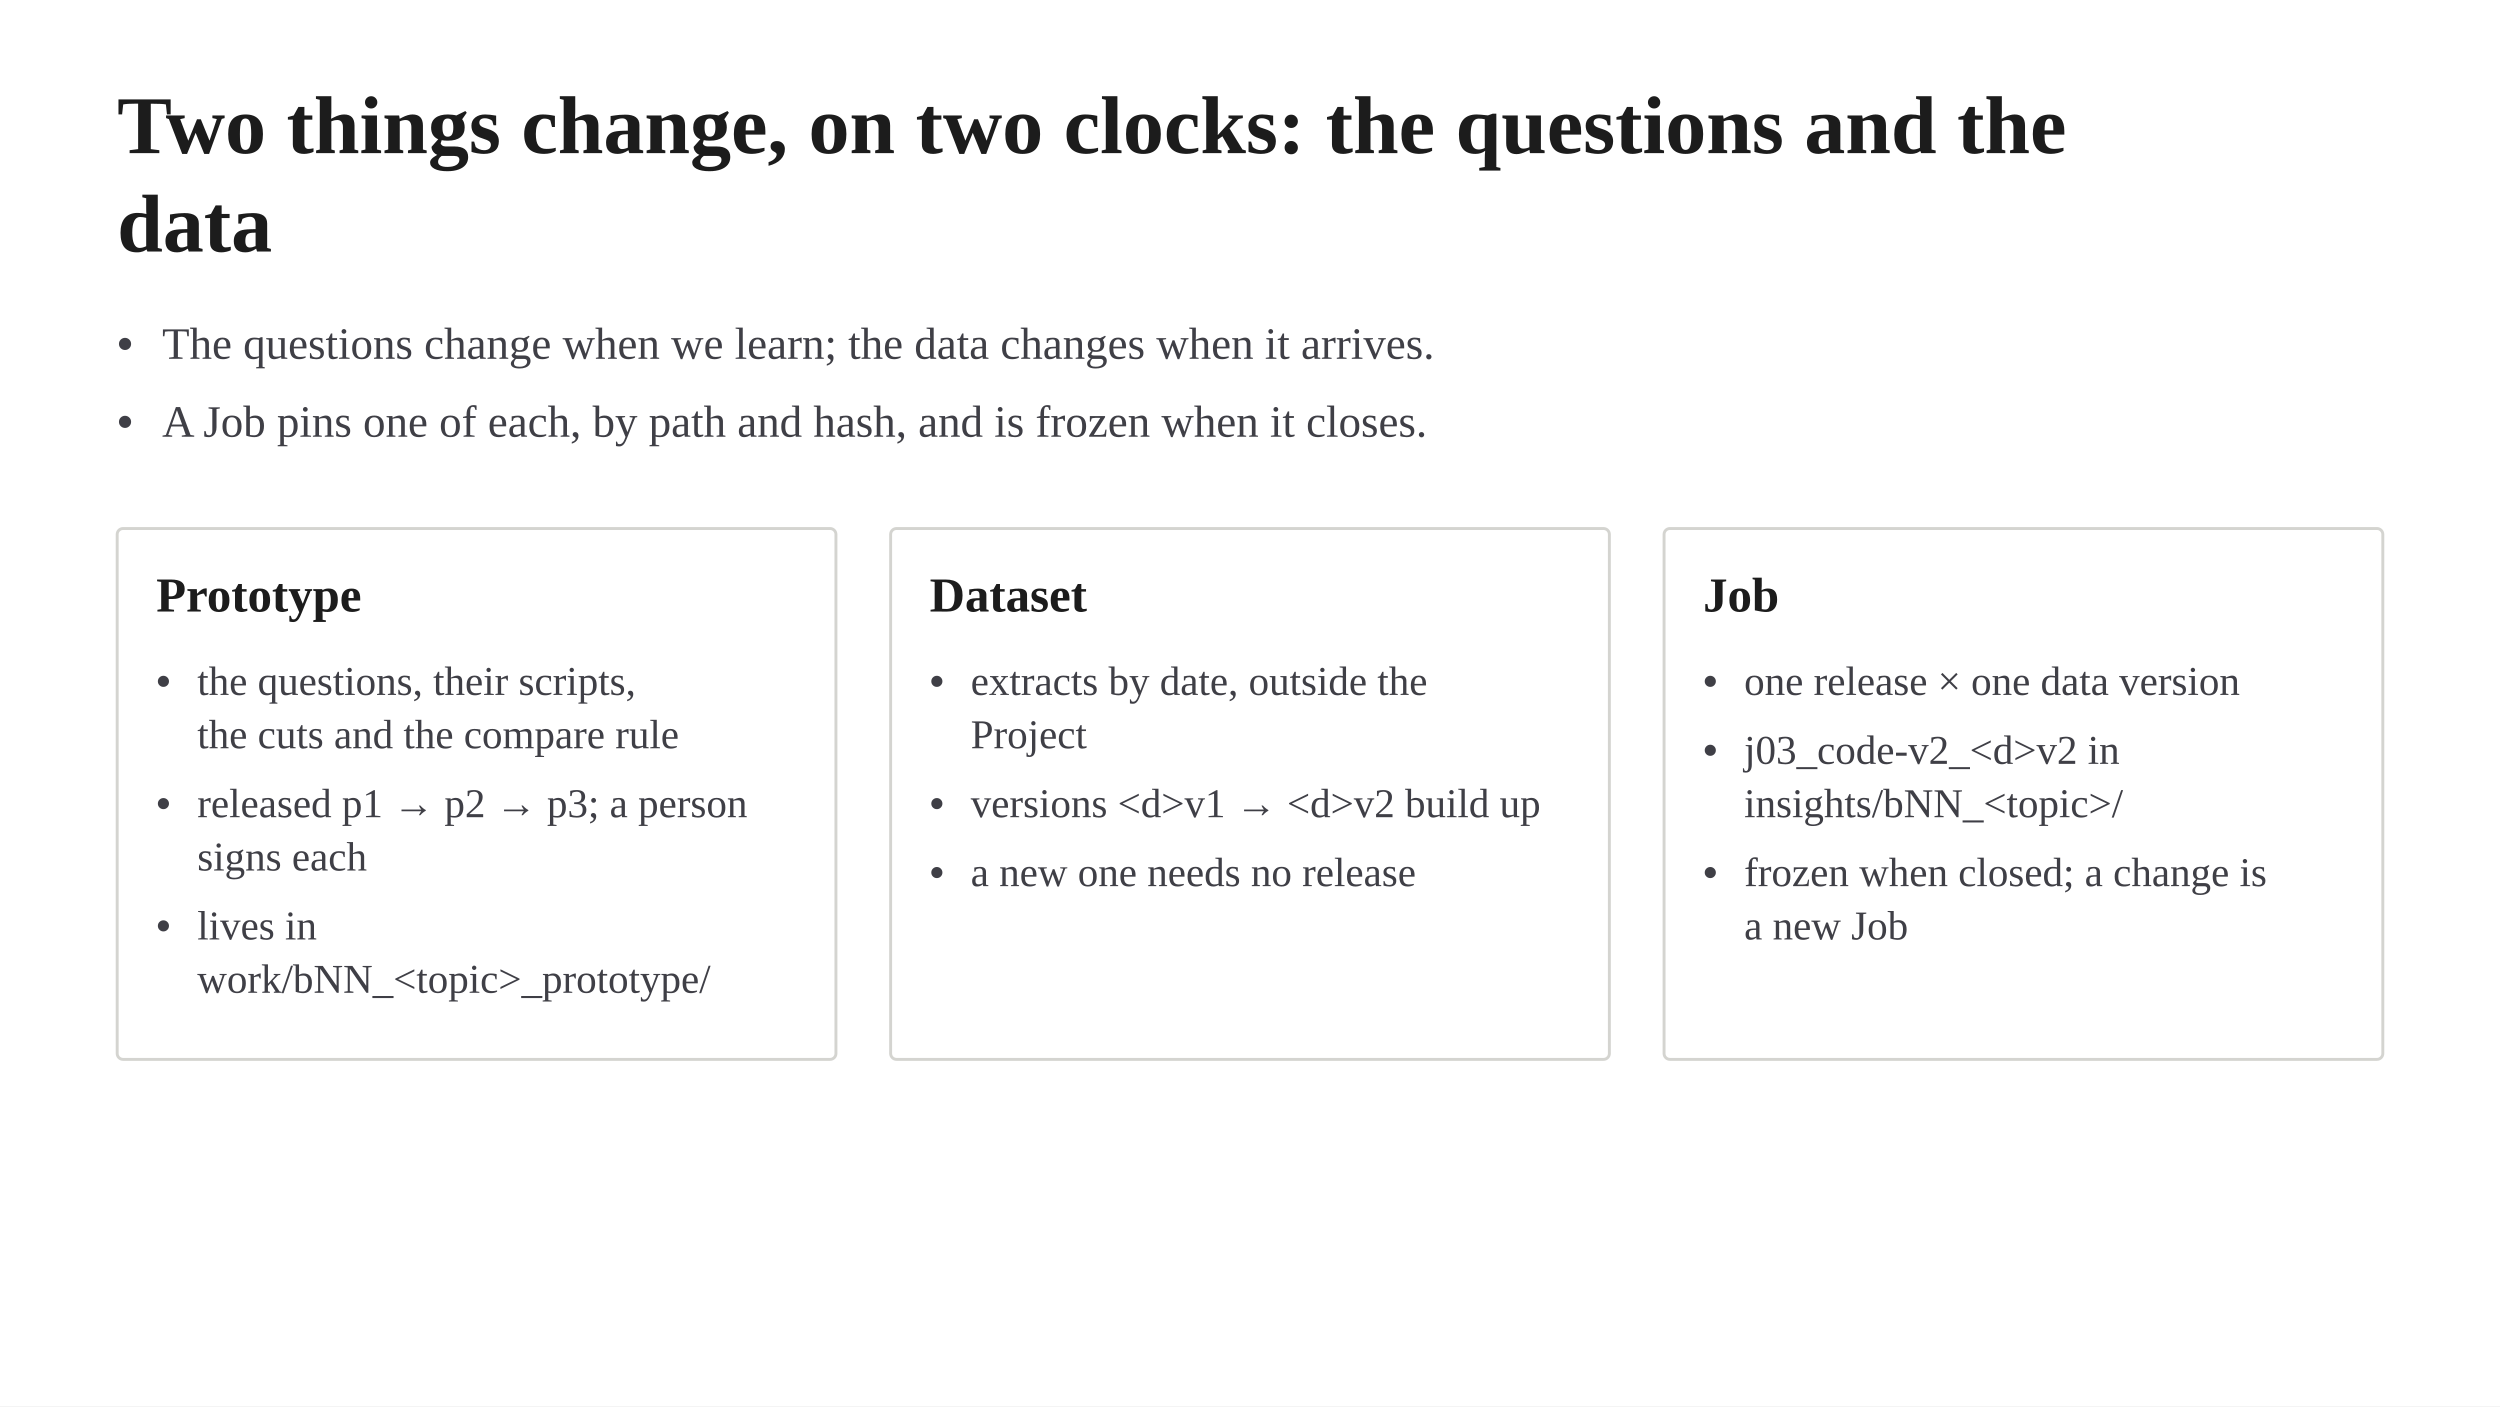
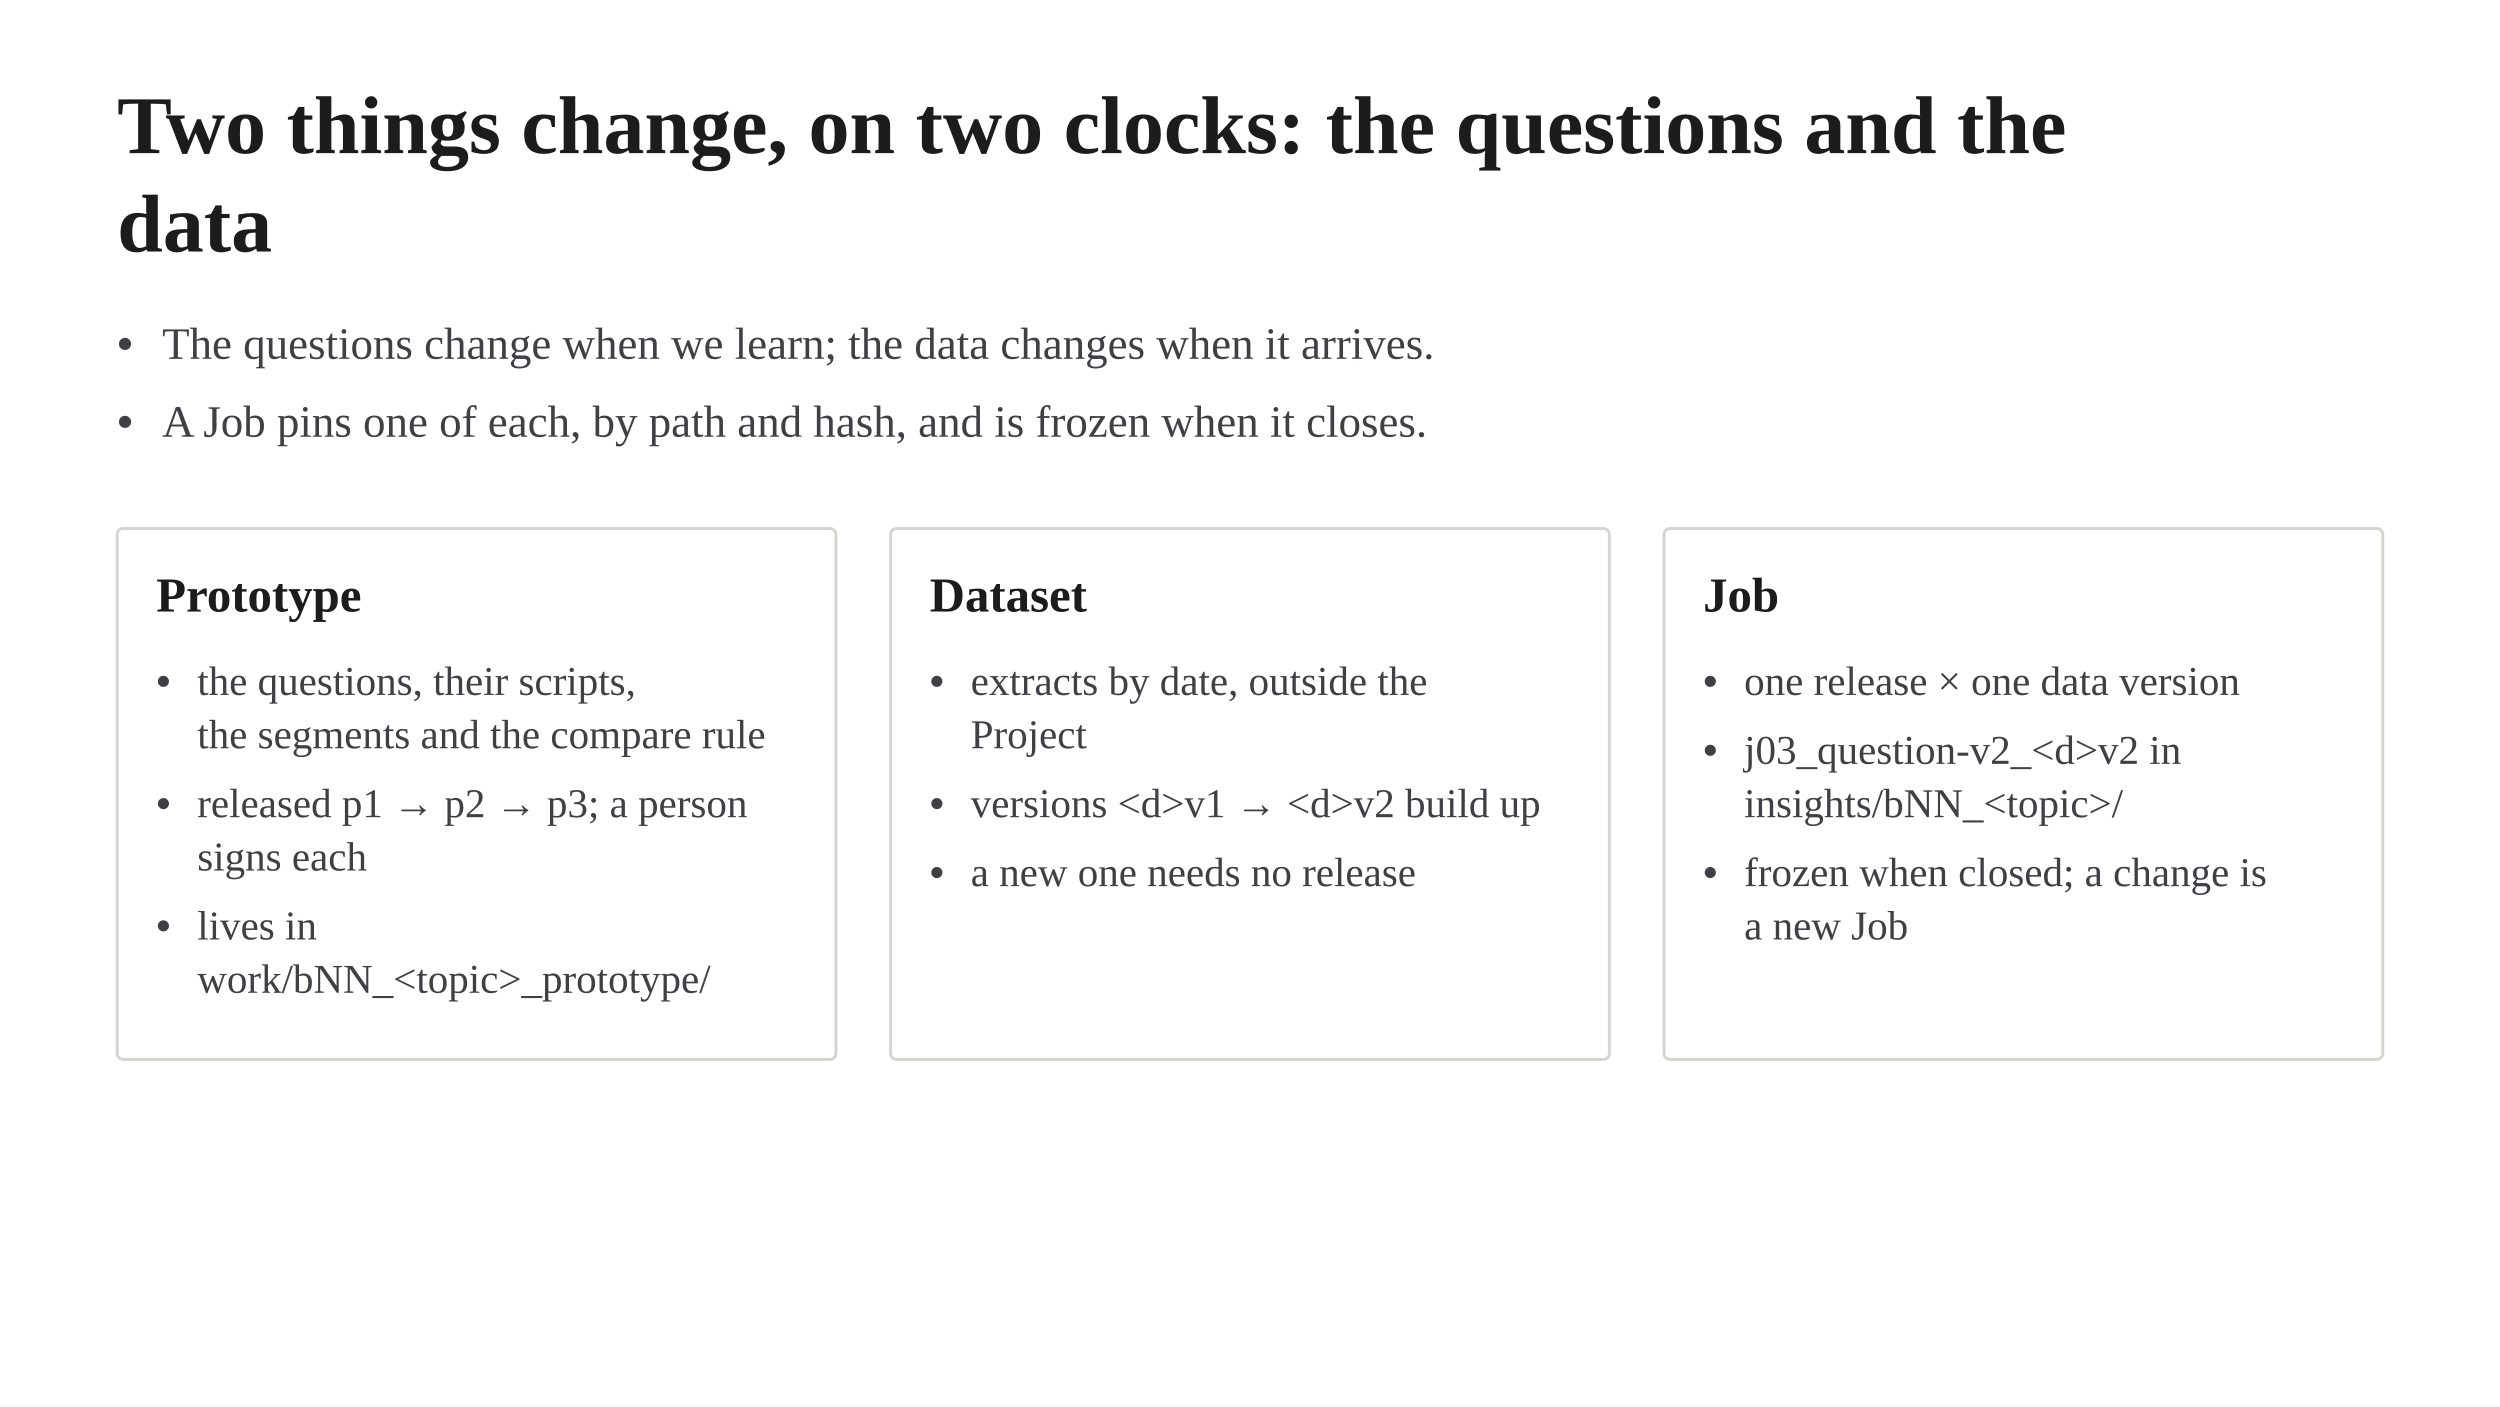
<svg xmlns="http://www.w3.org/2000/svg" width="1280" height="720" viewBox="0 0 1280 720">
  <rect width="1280" height="720" fill="#ffffff" />
  <text x="60.0" y="78.4" font-size="42" fill="#1c1c1c" font-weight="bold" font-family="'Times New Roman', Times, serif" text-anchor="start">Two things change, on two clocks: the questions and the</text>
  <text x="60.0" y="128.8" font-size="42" fill="#1c1c1c" font-weight="bold" font-family="'Times New Roman', Times, serif" text-anchor="start">data</text>
  <text x="60.0" y="183.7" font-size="23" fill="#3f3f46" font-weight="bold" font-family="'Times New Roman', Times, serif" text-anchor="start">•</text>
  <text x="83.0" y="183.7" font-size="23" fill="#3f3f46" font-weight="normal" font-family="'Times New Roman', Times, serif" text-anchor="start">The questions change when we learn; the data changes when it arrives.</text>
  <text x="60.0" y="223.6" font-size="23" fill="#3f3f46" font-weight="bold" font-family="'Times New Roman', Times, serif" text-anchor="start">•</text>
  <text x="83.0" y="223.6" font-size="23" fill="#3f3f46" font-weight="normal" font-family="'Times New Roman', Times, serif" text-anchor="start">A Job pins one of each, by path and hash, and is frozen when it closes.</text>
  <rect x="60.0" y="270.6" width="368.0" height="271.8" rx="3" fill="none" stroke="#d4d4d0" stroke-width="1.5" />
  <text x="80.0" y="313.1" font-size="25" fill="#1c1c1c" font-weight="bold" font-family="'Times New Roman', Times, serif" text-anchor="start">Prototype</text>
  <text x="80.0" y="355.8" font-size="21" fill="#3f3f46" font-weight="bold" font-family="'Times New Roman', Times, serif" text-anchor="start">•</text>
  <text x="101.0" y="355.8" font-size="21" fill="#3f3f46" font-weight="normal" font-family="'Times New Roman', Times, serif" text-anchor="start">the questions, their scripts,</text>
-   <text x="101.0" y="383.1" font-size="21" fill="#3f3f46" font-weight="normal" font-family="'Times New Roman', Times, serif" text-anchor="start">the cuts and the compare rule</text>
+   <text x="101.0" y="383.1" font-size="21" fill="#3f3f46" font-weight="normal" font-family="'Times New Roman', Times, serif" text-anchor="start">the segments and the compare rule</text>
  <text x="80.0" y="418.4" font-size="21" fill="#3f3f46" font-weight="bold" font-family="'Times New Roman', Times, serif" text-anchor="start">•</text>
  <text x="101.0" y="418.4" font-size="21" fill="#3f3f46" font-weight="normal" font-family="'Times New Roman', Times, serif" text-anchor="start">released p1 → p2 → p3; a person</text>
  <text x="101.0" y="445.7" font-size="21" fill="#3f3f46" font-weight="normal" font-family="'Times New Roman', Times, serif" text-anchor="start">signs each</text>
  <text x="80.0" y="481.0" font-size="21" fill="#3f3f46" font-weight="bold" font-family="'Times New Roman', Times, serif" text-anchor="start">•</text>
  <text x="101.0" y="481.0" font-size="21" fill="#3f3f46" font-weight="normal" font-family="'Times New Roman', Times, serif" text-anchor="start">lives in</text>
  <text x="101.0" y="508.3" font-size="21" fill="#3f3f46" font-weight="normal" font-family="'Times New Roman', Times, serif" text-anchor="start">work/bNN_&lt;topic&gt;_prototype/</text>
  <rect x="456.0" y="270.6" width="368.0" height="271.8" rx="3" fill="none" stroke="#d4d4d0" stroke-width="1.5" />
  <text x="476.0" y="313.1" font-size="25" fill="#1c1c1c" font-weight="bold" font-family="'Times New Roman', Times, serif" text-anchor="start">Dataset</text>
  <text x="476.0" y="355.8" font-size="21" fill="#3f3f46" font-weight="bold" font-family="'Times New Roman', Times, serif" text-anchor="start">•</text>
  <text x="497.0" y="355.8" font-size="21" fill="#3f3f46" font-weight="normal" font-family="'Times New Roman', Times, serif" text-anchor="start">extracts by date, outside the</text>
  <text x="497.0" y="383.1" font-size="21" fill="#3f3f46" font-weight="normal" font-family="'Times New Roman', Times, serif" text-anchor="start">Project</text>
  <text x="476.0" y="418.4" font-size="21" fill="#3f3f46" font-weight="bold" font-family="'Times New Roman', Times, serif" text-anchor="start">•</text>
  <text x="497.0" y="418.4" font-size="21" fill="#3f3f46" font-weight="normal" font-family="'Times New Roman', Times, serif" text-anchor="start">versions &lt;d&gt;v1 → &lt;d&gt;v2 build up</text>
  <text x="476.0" y="453.7" font-size="21" fill="#3f3f46" font-weight="bold" font-family="'Times New Roman', Times, serif" text-anchor="start">•</text>
  <text x="497.0" y="453.7" font-size="21" fill="#3f3f46" font-weight="normal" font-family="'Times New Roman', Times, serif" text-anchor="start">a new one needs no release</text>
  <rect x="852.0" y="270.6" width="368.0" height="271.8" rx="3" fill="none" stroke="#d4d4d0" stroke-width="1.5" />
  <text x="872.0" y="313.1" font-size="25" fill="#1c1c1c" font-weight="bold" font-family="'Times New Roman', Times, serif" text-anchor="start">Job</text>
  <text x="872.0" y="355.8" font-size="21" fill="#3f3f46" font-weight="bold" font-family="'Times New Roman', Times, serif" text-anchor="start">•</text>
  <text x="893.0" y="355.8" font-size="21" fill="#3f3f46" font-weight="normal" font-family="'Times New Roman', Times, serif" text-anchor="start">one release × one data version</text>
  <text x="872.0" y="391.1" font-size="21" fill="#3f3f46" font-weight="bold" font-family="'Times New Roman', Times, serif" text-anchor="start">•</text>
-   <text x="893.0" y="391.1" font-size="21" fill="#3f3f46" font-weight="normal" font-family="'Times New Roman', Times, serif" text-anchor="start">j03_code-v2_&lt;d&gt;v2 in</text>
+   <text x="893.0" y="391.1" font-size="21" fill="#3f3f46" font-weight="normal" font-family="'Times New Roman', Times, serif" text-anchor="start">j03_question-v2_&lt;d&gt;v2 in</text>
  <text x="893.0" y="418.4" font-size="21" fill="#3f3f46" font-weight="normal" font-family="'Times New Roman', Times, serif" text-anchor="start">insights/bNN_&lt;topic&gt;/</text>
  <text x="872.0" y="453.7" font-size="21" fill="#3f3f46" font-weight="bold" font-family="'Times New Roman', Times, serif" text-anchor="start">•</text>
  <text x="893.0" y="453.7" font-size="21" fill="#3f3f46" font-weight="normal" font-family="'Times New Roman', Times, serif" text-anchor="start">frozen when closed; a change is</text>
  <text x="893.0" y="481.0" font-size="21" fill="#3f3f46" font-weight="normal" font-family="'Times New Roman', Times, serif" text-anchor="start">a new Job</text>
</svg>
